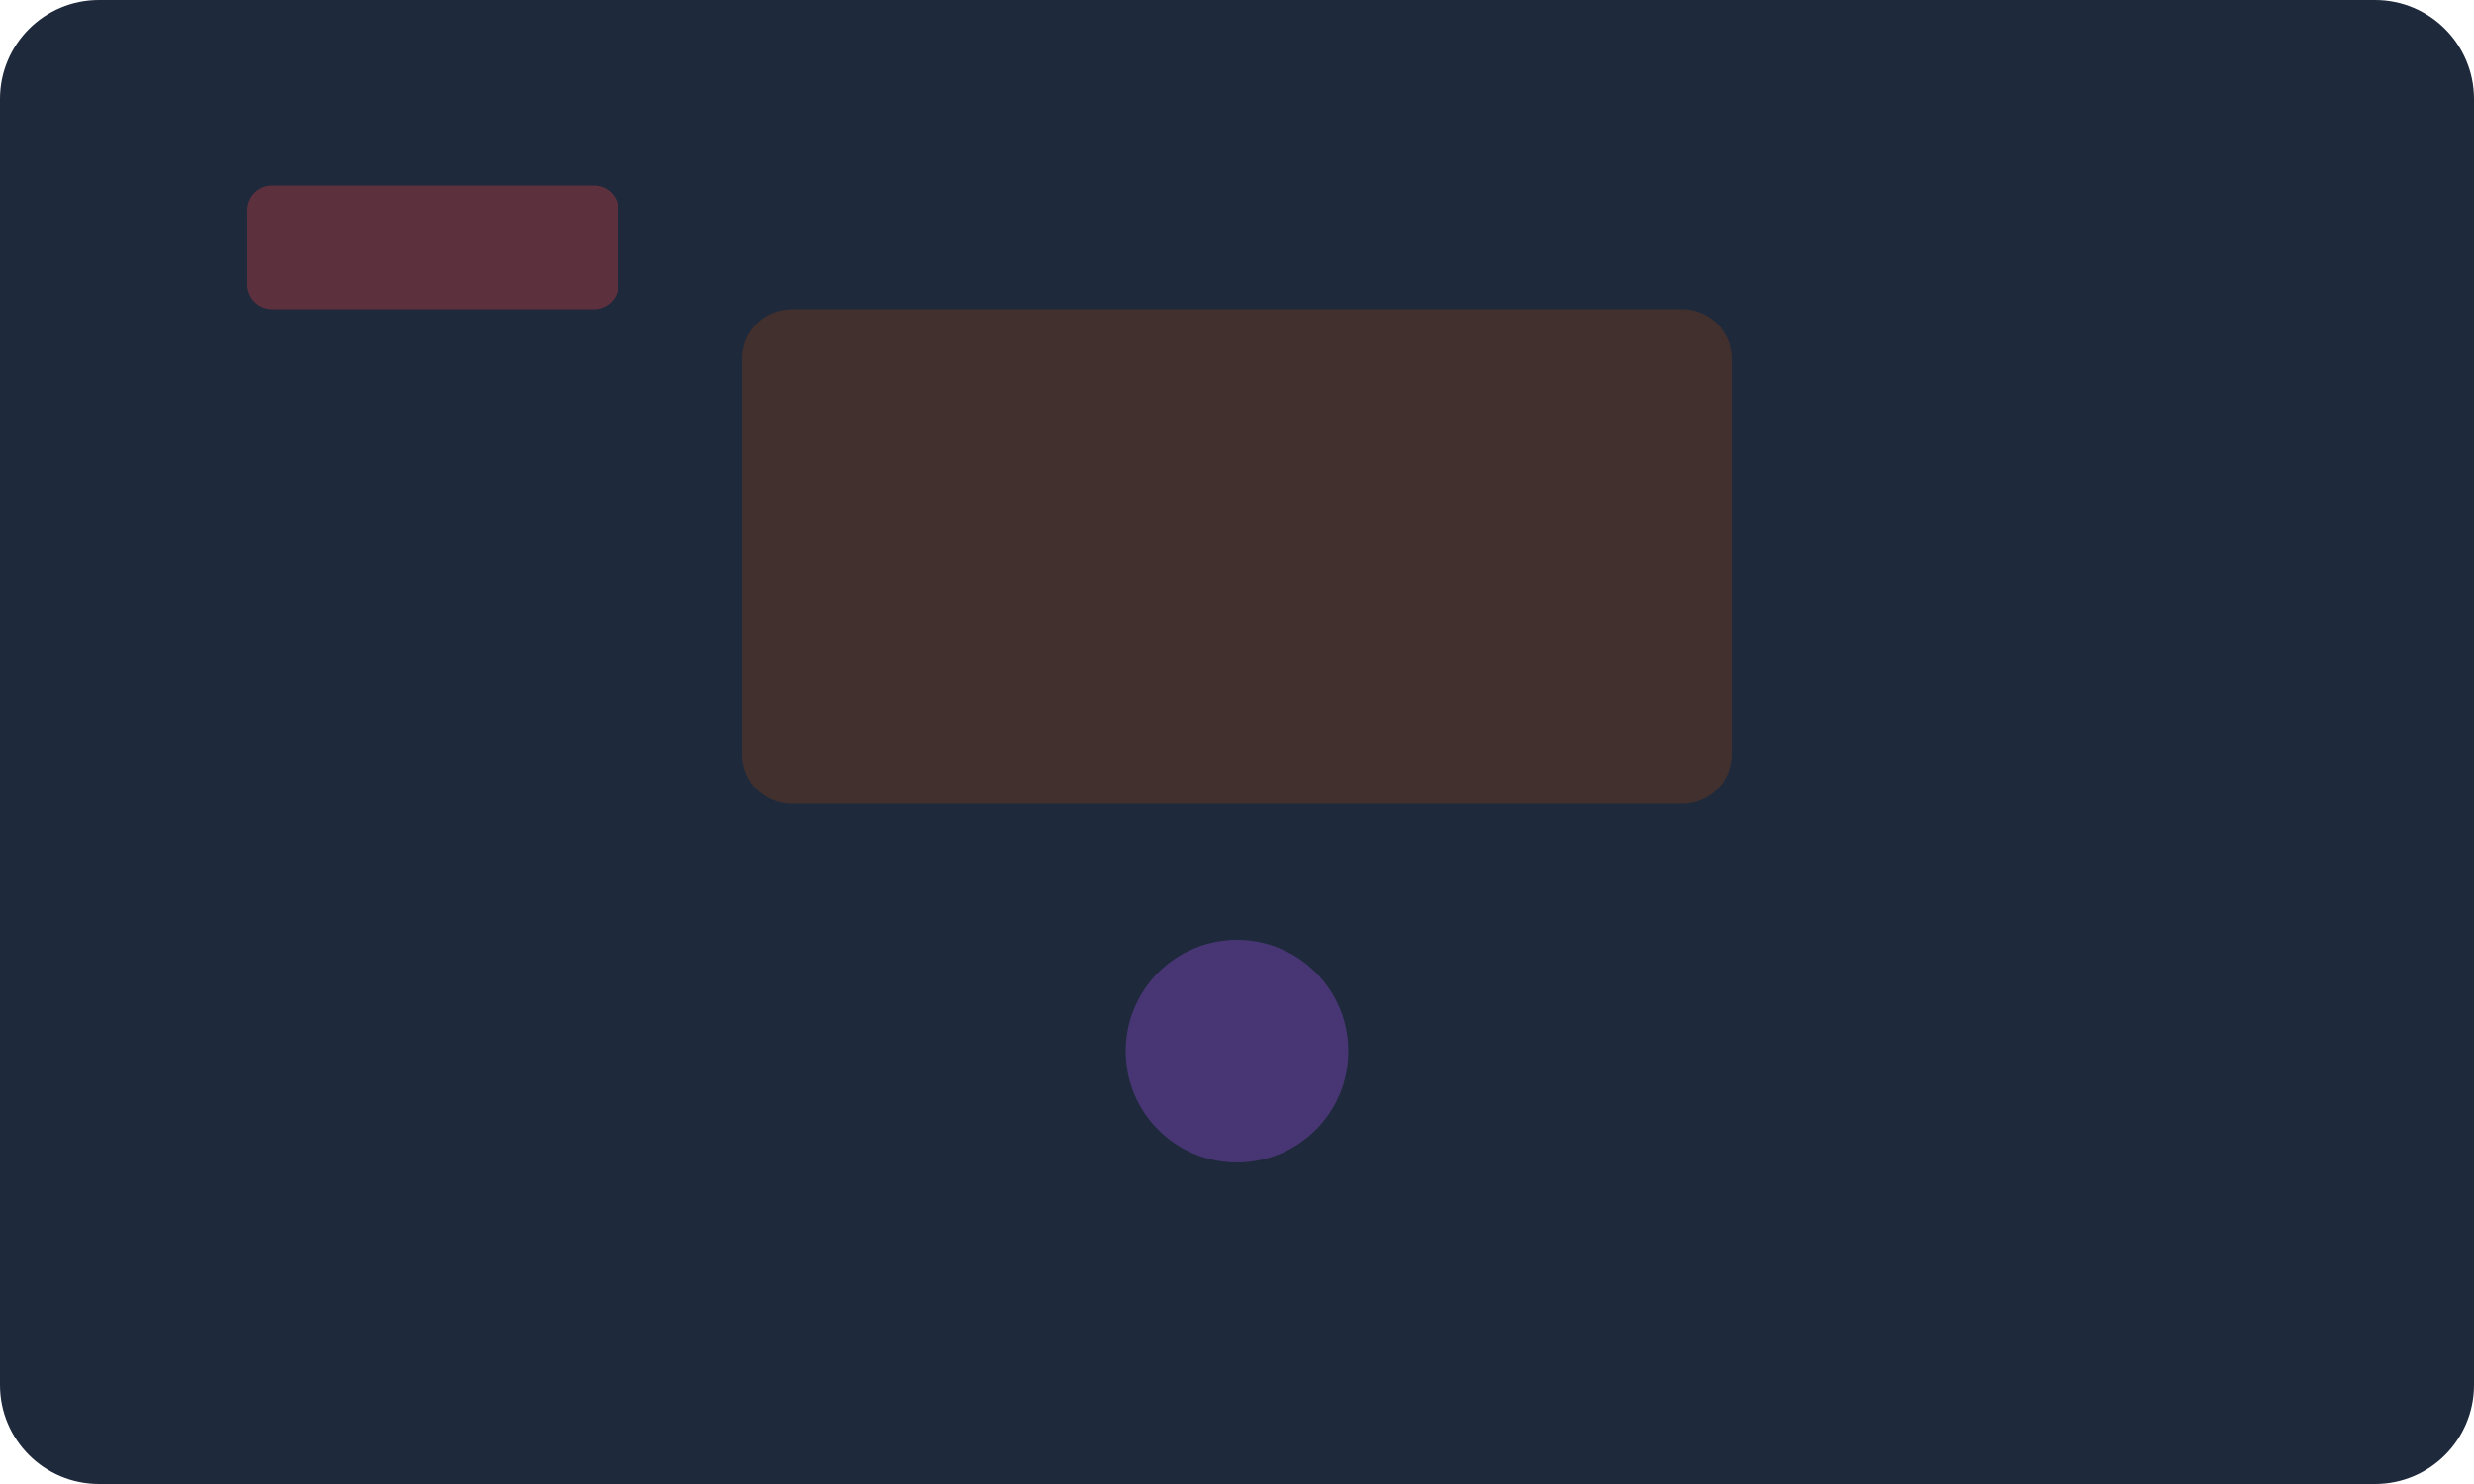
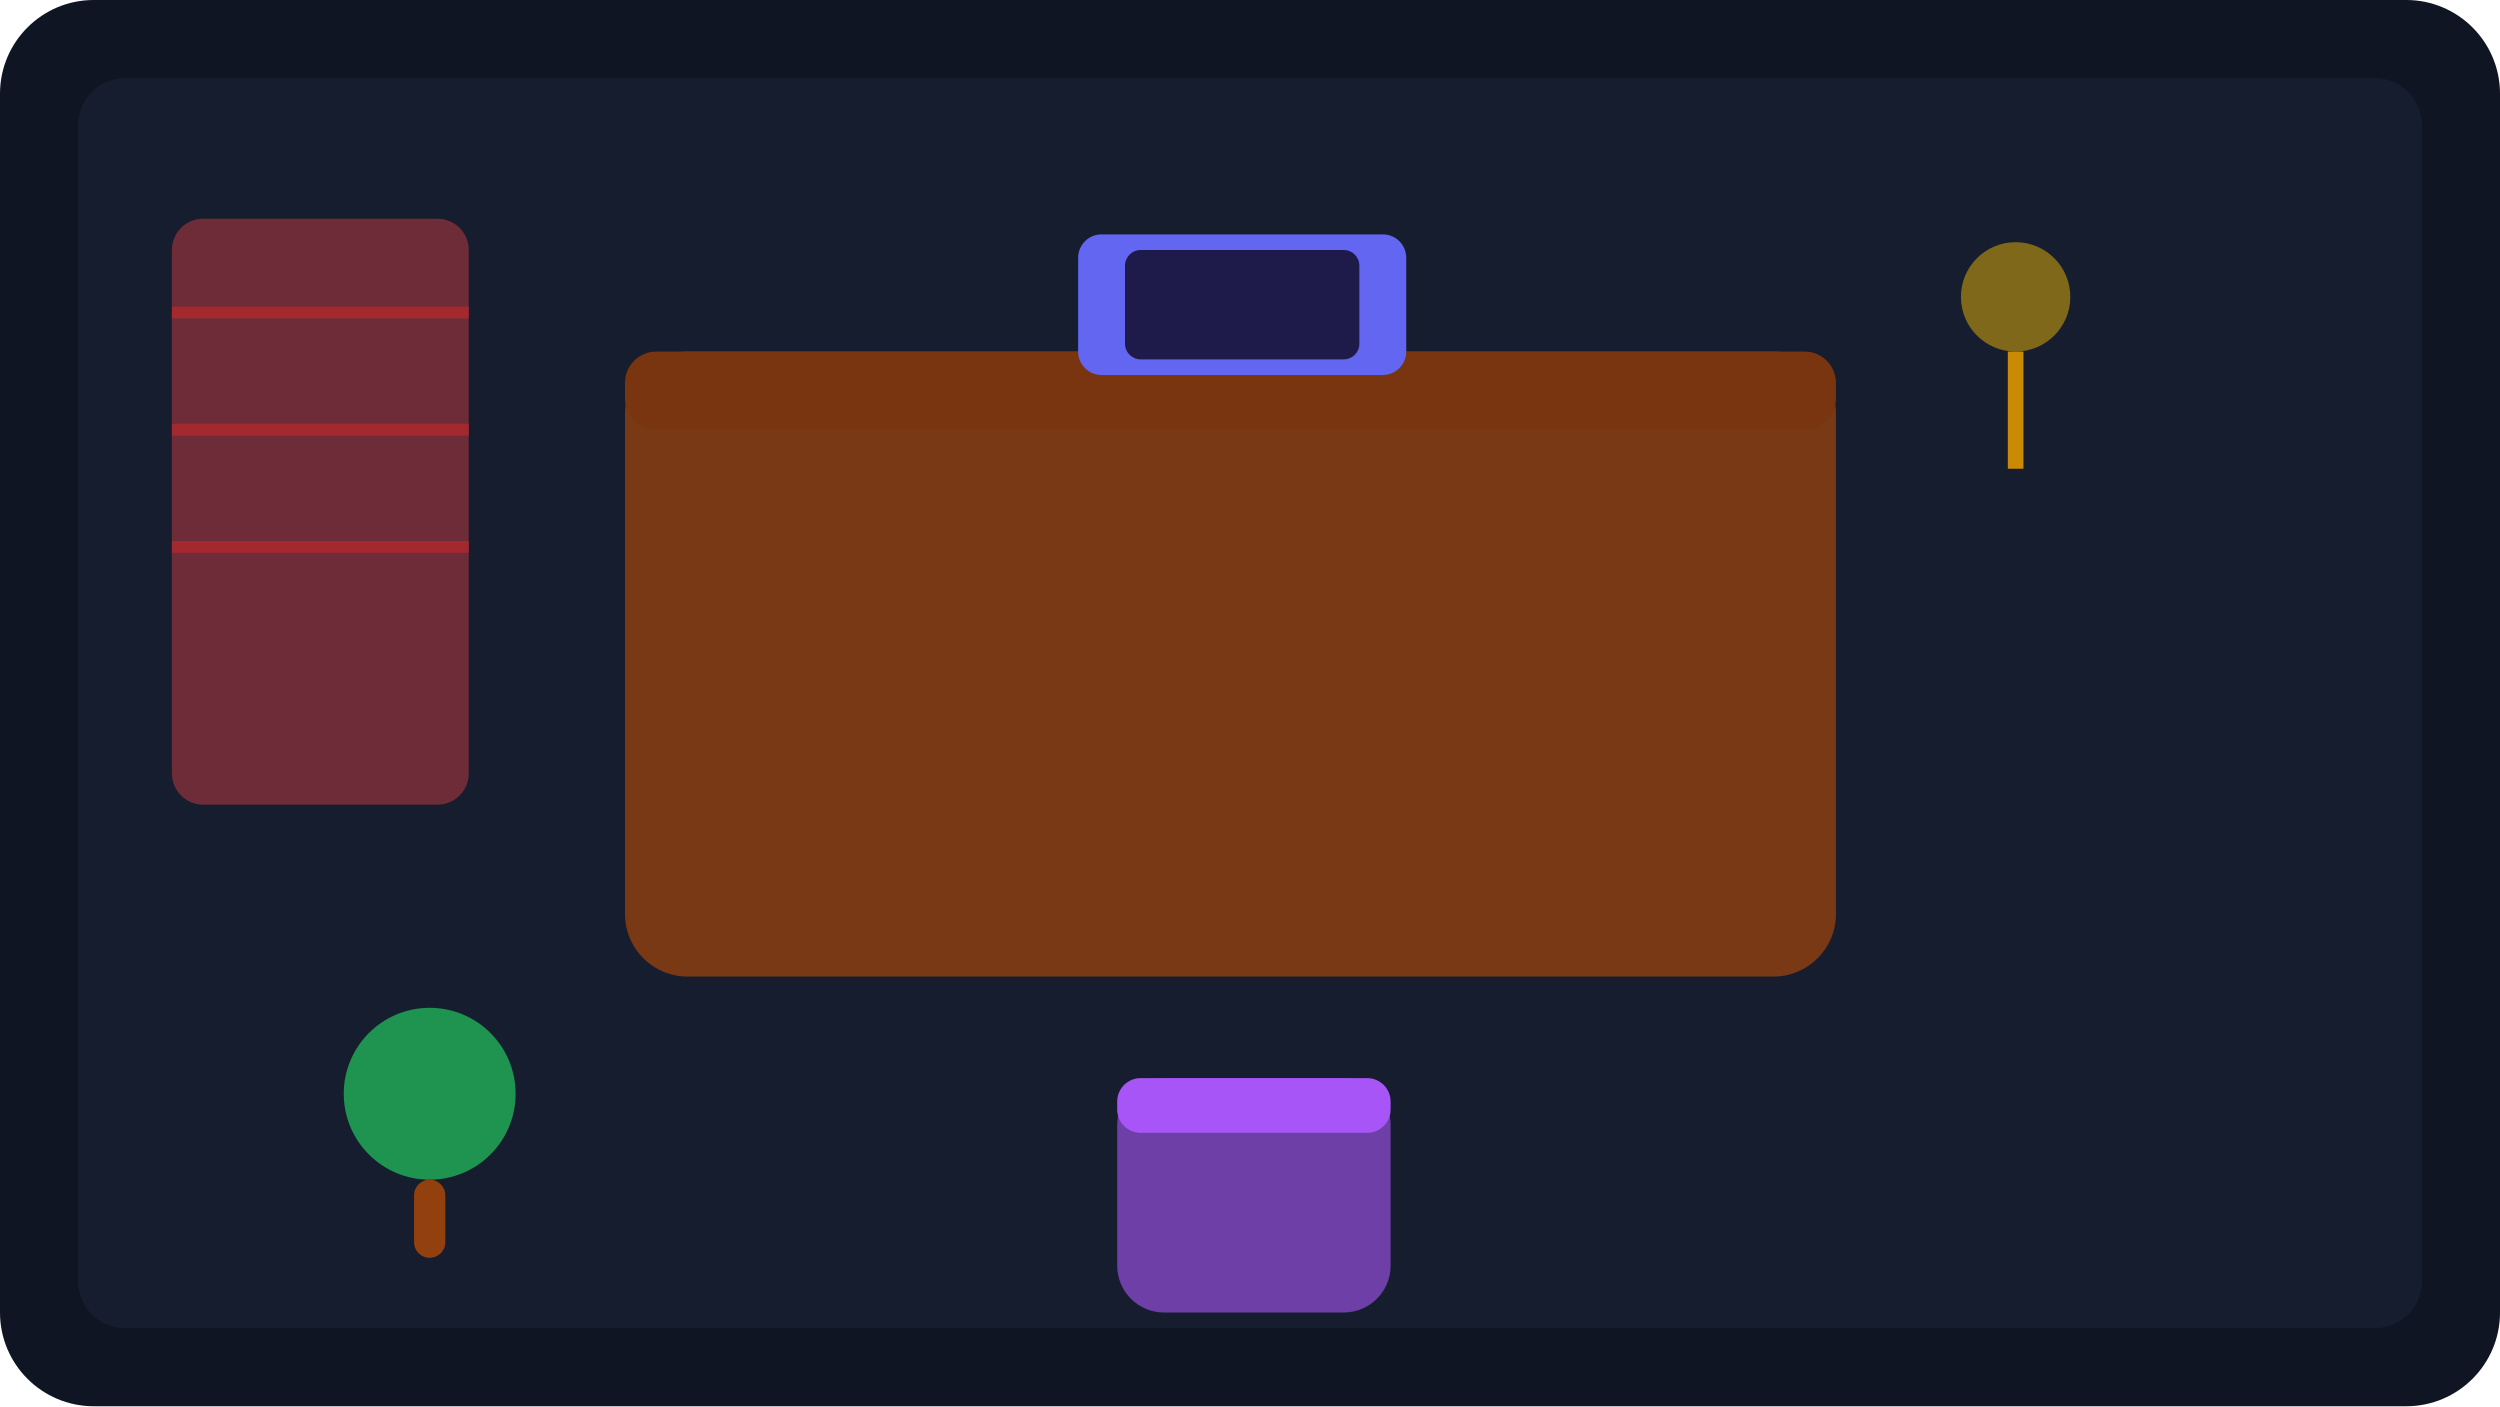
- <svg xmlns="http://www.w3.org/2000/svg" width="200" height="120" viewBox="0 0 200 120">
-   <rect width="200" height="120" rx="8" fill="#1e293b" />
-   <rect x="60" y="25" width="80" height="40" rx="4" fill="#92400e" opacity="0.3" />
-   <circle cx="100" cy="85" r="9" fill="#a855f7" opacity="0.3" />
-   <rect x="20" y="15" width="30" height="10" rx="2" fill="#ef4444" opacity="0.3" />
+ <svg xmlns="http://www.w3.org/2000/svg" width="320" height="180" viewBox="0 0 320 180">
+   <rect width="320" height="180" rx="12" fill="#0f1522" />
+   <rect x="10" y="10" width="300" height="160" rx="6" fill="#1a2335" opacity="0.6" />
+   <rect x="80" y="45" width="155" height="80" rx="8" fill="#92400e" opacity="0.8" />
+   <rect x="80" y="45" width="155" height="10" rx="4" fill="#78350f" />
+   <rect x="138" y="30" width="42" height="18" rx="3" fill="#6366f1" />
+   <rect x="144" y="32" width="30" height="14" rx="2" fill="#1e1b4b" />
+   <rect x="143" y="138" width="35" height="30" rx="6" fill="#a855f7" opacity="0.6" />
+   <rect x="143" y="138" width="35" height="7" rx="3" fill="#a855f7" />
+   <rect x="22" y="28" width="38" height="75" rx="4" fill="#ef4444" opacity="0.4" />
+   <line x1="22" y1="40" x2="60" y2="40" stroke="#dc2626" stroke-width="1.5" opacity="0.5" />
+   <line x1="22" y1="55" x2="60" y2="55" stroke="#dc2626" stroke-width="1.5" opacity="0.5" />
+   <line x1="22" y1="70" x2="60" y2="70" stroke="#dc2626" stroke-width="1.5" opacity="0.5" />
+   <circle cx="55" cy="140" r="11" fill="#22c55e" opacity="0.7" />
+   <rect x="53" y="151" width="4" height="10" rx="2" fill="#92400e" />
+   <circle cx="258" cy="38" r="7" fill="#eab308" opacity="0.5" />
+   <line x1="258" y1="45" x2="258" y2="60" stroke="#ca8a04" stroke-width="2" />
</svg>
